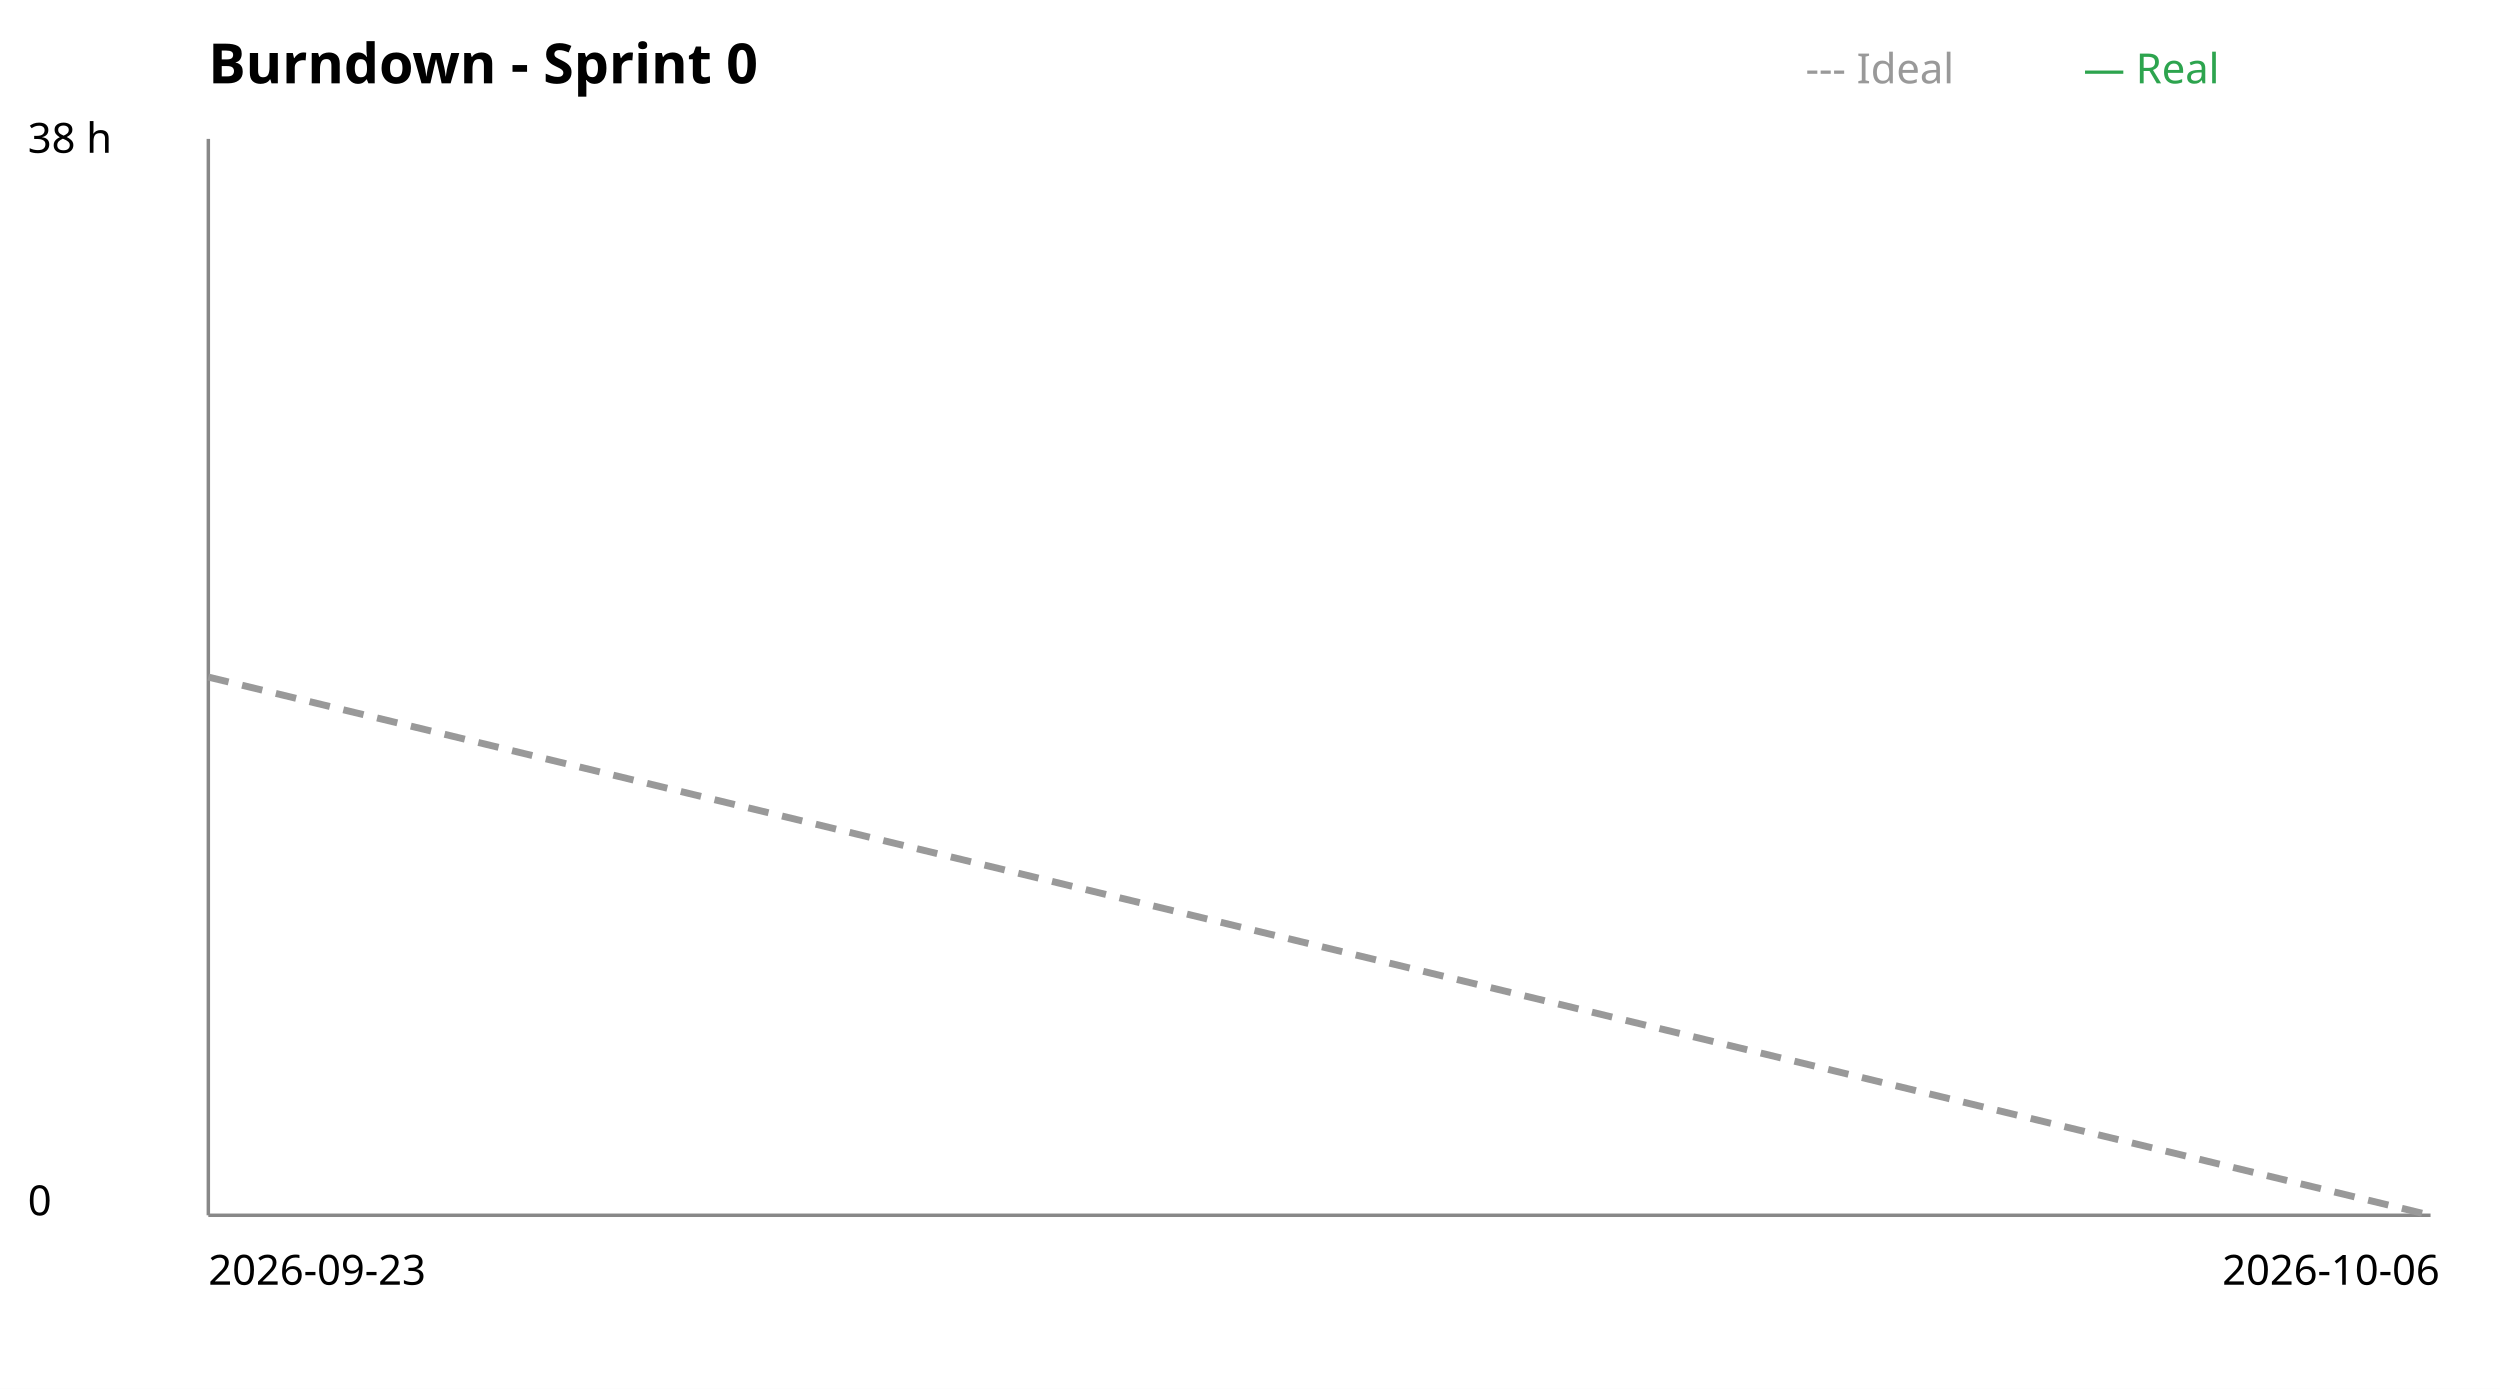
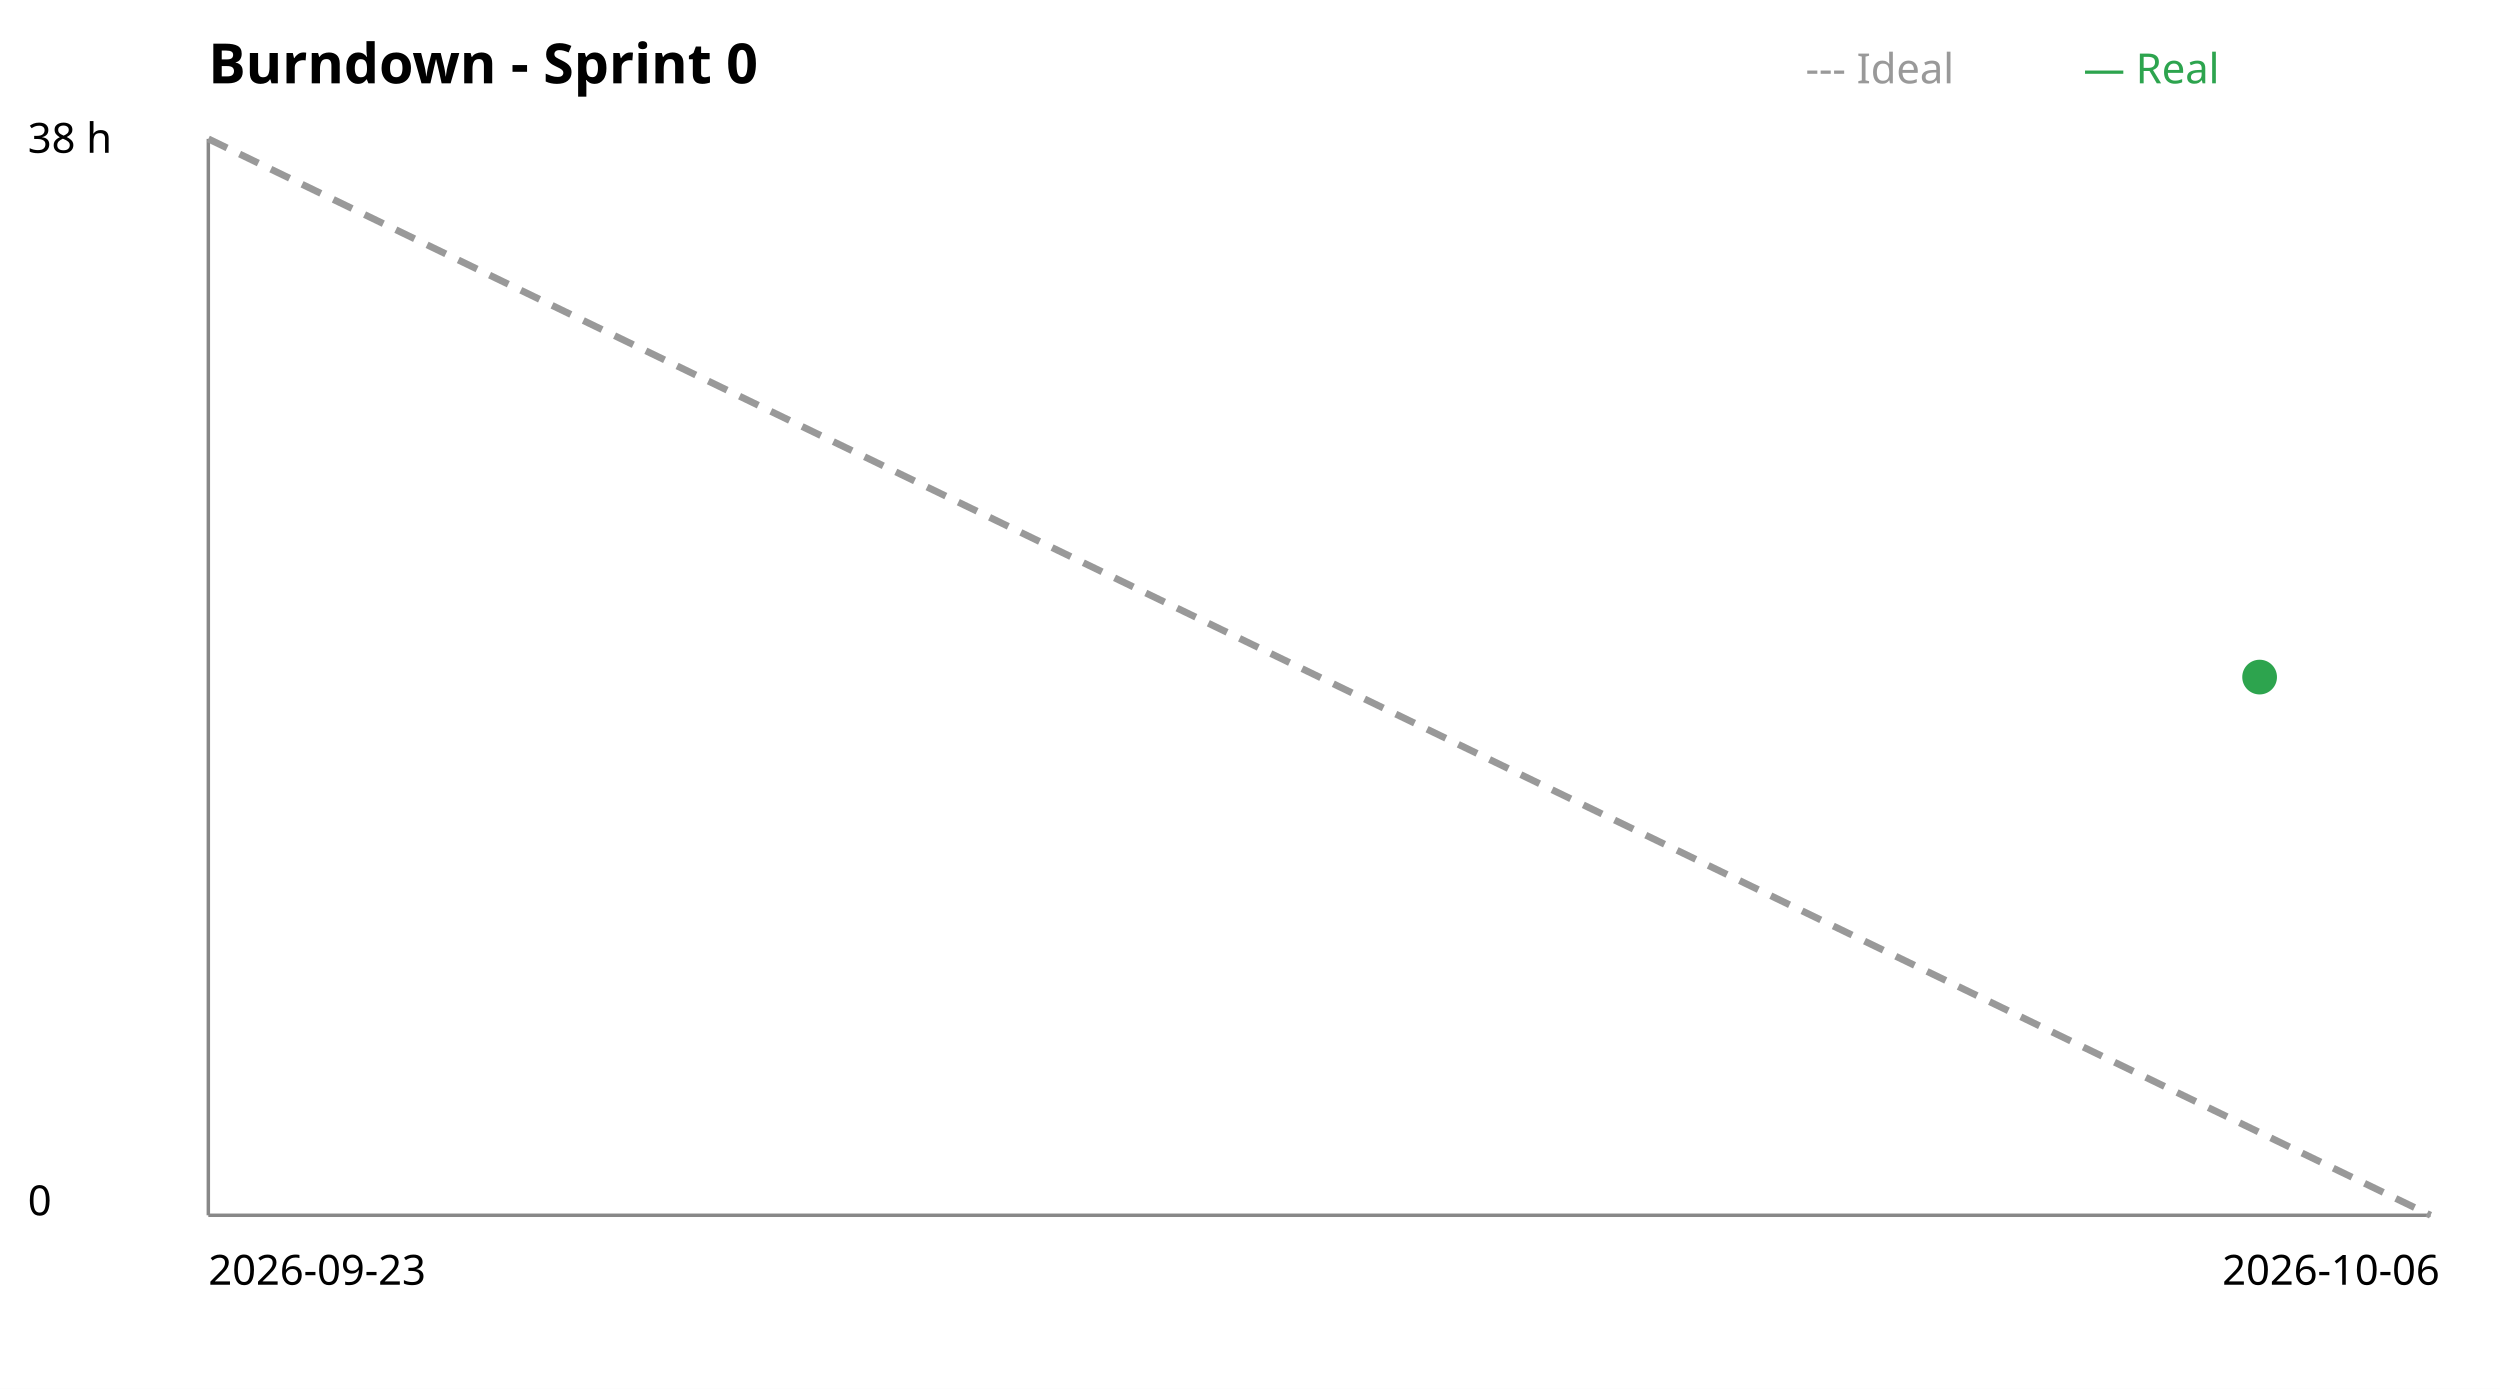
<svg xmlns="http://www.w3.org/2000/svg" width="720" height="400" font-family="sans-serif" font-size="12">
  <rect width="100%" height="100%" fill="white" />
  <text x="60" y="24" font-size="16" font-weight="bold">Burndown - Sprint 0</text>
  <line x1="60" y1="350" x2="700" y2="350" stroke="#888" />
  <line x1="60" y1="40" x2="60" y2="350" stroke="#888" />
  <text x="60" y="370">2026-09-23</text>
  <text x="640" y="370">2026-10-06</text>
  <text x="8" y="44">38 h</text>
  <text x="8" y="350">0</text>
-   <polyline points="60.0,195.0 700.0,350.0" fill="none" stroke="#999" stroke-dasharray="6 4" stroke-width="2" />
+   <polyline points="60.0,40.0 700.0,350.0" fill="none" stroke="#999" stroke-dasharray="6 4" stroke-width="2" />
  <polyline points="650.769,195.0" fill="none" stroke="#2da44e" stroke-width="3" />
+   <circle cx="650.769" cy="195.0" r="5" fill="#2da44e" />
  <text x="520" y="24" fill="#999">--- Ideal</text>
  <text x="600" y="24" fill="#2da44e">— Real</text>
</svg>
